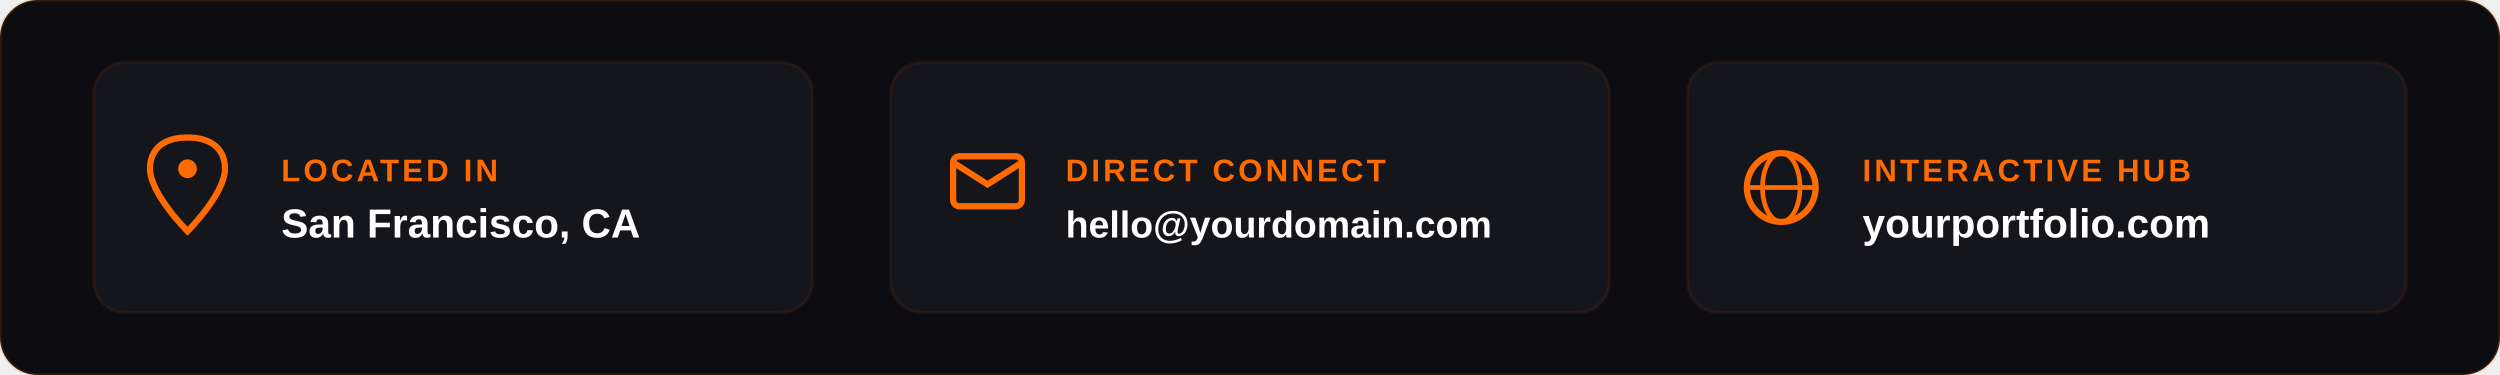
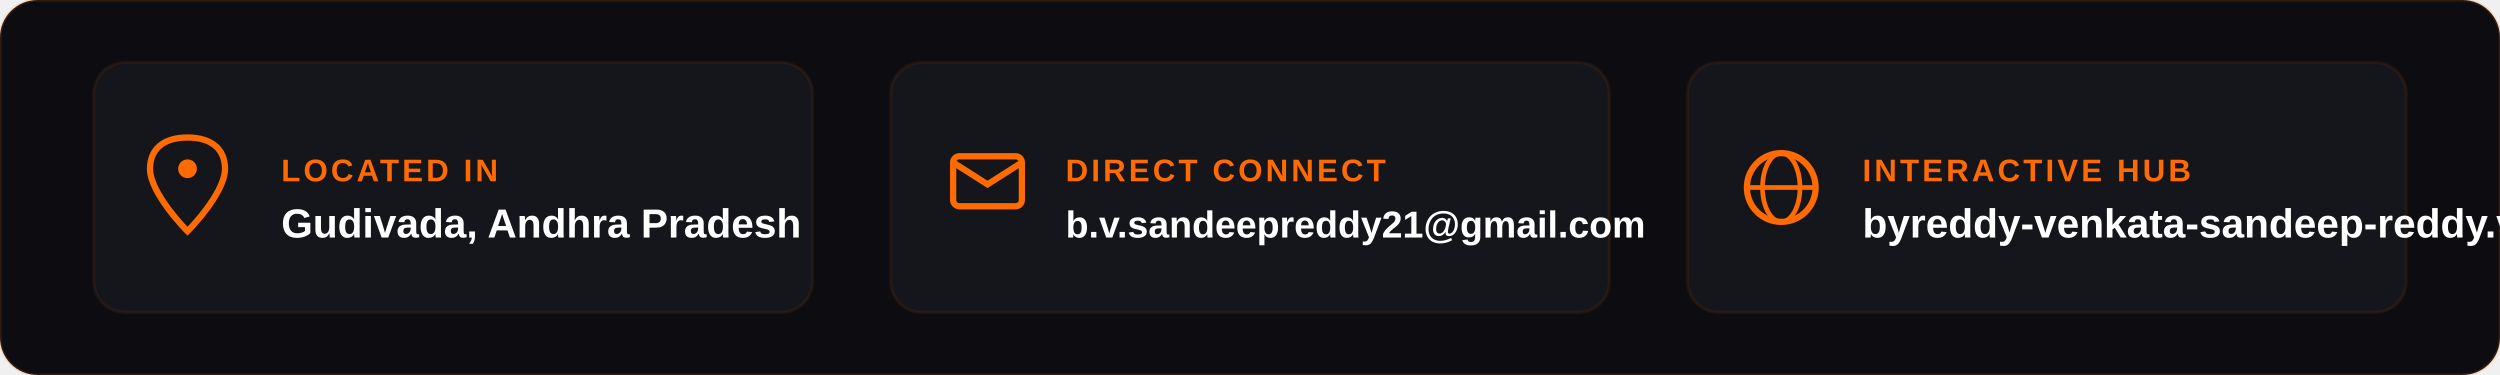
<svg xmlns="http://www.w3.org/2000/svg" viewBox="0 0 800 120" width="100%" height="auto">
  <defs>
    <linearGradient id="contactGrad" x1="0%" y1="0%" x2="100%" y2="0%">
      <stop offset="0%" stop-color="#FF8A00" />
      <stop offset="100%" stop-color="#FF5500" />
    </linearGradient>
  </defs>
  <rect width="800" height="120" rx="12" fill="#0D0D11" stroke="#FF6B00" stroke-opacity="0.15" stroke-width="1" />
  <g transform="translate(30, 20)">
    <rect width="230" height="80" rx="10" fill="#15151C" stroke="#FF6B00" stroke-opacity="0.08" stroke-width="1" />
    <path d="M 30 24 C 22 24, 18 28, 18 34 C 18 42, 30 54, 30 54 C 30 54, 42 42, 42 34 C 42 28, 38 24, 30 24 Z" fill="none" stroke="#FF6B00" stroke-width="2" />
    <circle cx="30" cy="34" r="3" fill="#FF6B00" />
    <text x="60" y="38" fill="#FF6B00" font-family="Arial, Helvetica, sans-serif" font-size="10" font-weight="bold" letter-spacing="1">LOCATED IN</text>
-     <text x="60" y="56" fill="#FFFFFF" font-family="Arial, Helvetica, sans-serif" font-size="13" font-weight="bold">San Francisco, CA</text>
+     <text x="60" y="56" fill="#FFFFFF" font-family="Arial, Helvetica, sans-serif" font-size="13" font-weight="bold">Gudivada, Andhra Pradesh</text>
  </g>
  <g transform="translate(285, 20)">
    <rect width="230" height="80" rx="10" fill="#15151C" stroke="#FF6B00" stroke-opacity="0.08" stroke-width="1" />
    <rect x="20" y="30" width="22" height="16" rx="2" fill="none" stroke="#FF6B00" stroke-width="2" />
    <path d="M 20 32 L 31 39 L 42 32" fill="none" stroke="#FF6B00" stroke-width="2" />
    <text x="56" y="38" fill="#FF6B00" font-family="Arial, Helvetica, sans-serif" font-size="10" font-weight="bold" letter-spacing="1">DIRECT CONNECT</text>
-     <text x="56" y="56" fill="#FFFFFF" font-family="Arial, Helvetica, sans-serif" font-size="12" font-weight="bold">hello@yourdomain.com</text>
+     <text x="56" y="56" fill="#FFFFFF" font-family="Arial, Helvetica, sans-serif" font-size="12" font-weight="bold">b.v.sandeepreddy21@gmail.com</text>
  </g>
  <g transform="translate(540, 20)">
    <rect width="230" height="80" rx="10" fill="#15151C" stroke="#FF6B00" stroke-opacity="0.08" stroke-width="1" />
    <circle cx="30" cy="40" r="11" fill="none" stroke="#FF6B00" stroke-width="2" />
    <line x1="19" y1="40" x2="41" y2="40" stroke="#FF6B00" stroke-width="1.5" />
    <path d="M 30 29 A 6 11 0 0 1 30 51 A 6 11 0 0 1 30 29 Z" fill="none" stroke="#FF6B00" stroke-width="1.5" />
    <text x="56" y="38" fill="#FF6B00" font-family="Arial, Helvetica, sans-serif" font-size="10" font-weight="bold" letter-spacing="1">INTERACTIVE HUB</text>
-     <text x="56" y="56" fill="#FFFFFF" font-family="Arial, Helvetica, sans-serif" font-size="13" font-weight="bold">yourportfolio.com</text>
+     <text x="56" y="56" fill="#FFFFFF" font-family="Arial, Helvetica, sans-serif" font-size="13" font-weight="bold">byreddy-venkata-sandeep-reddy.vercel.app</text>
  </g>
</svg>
